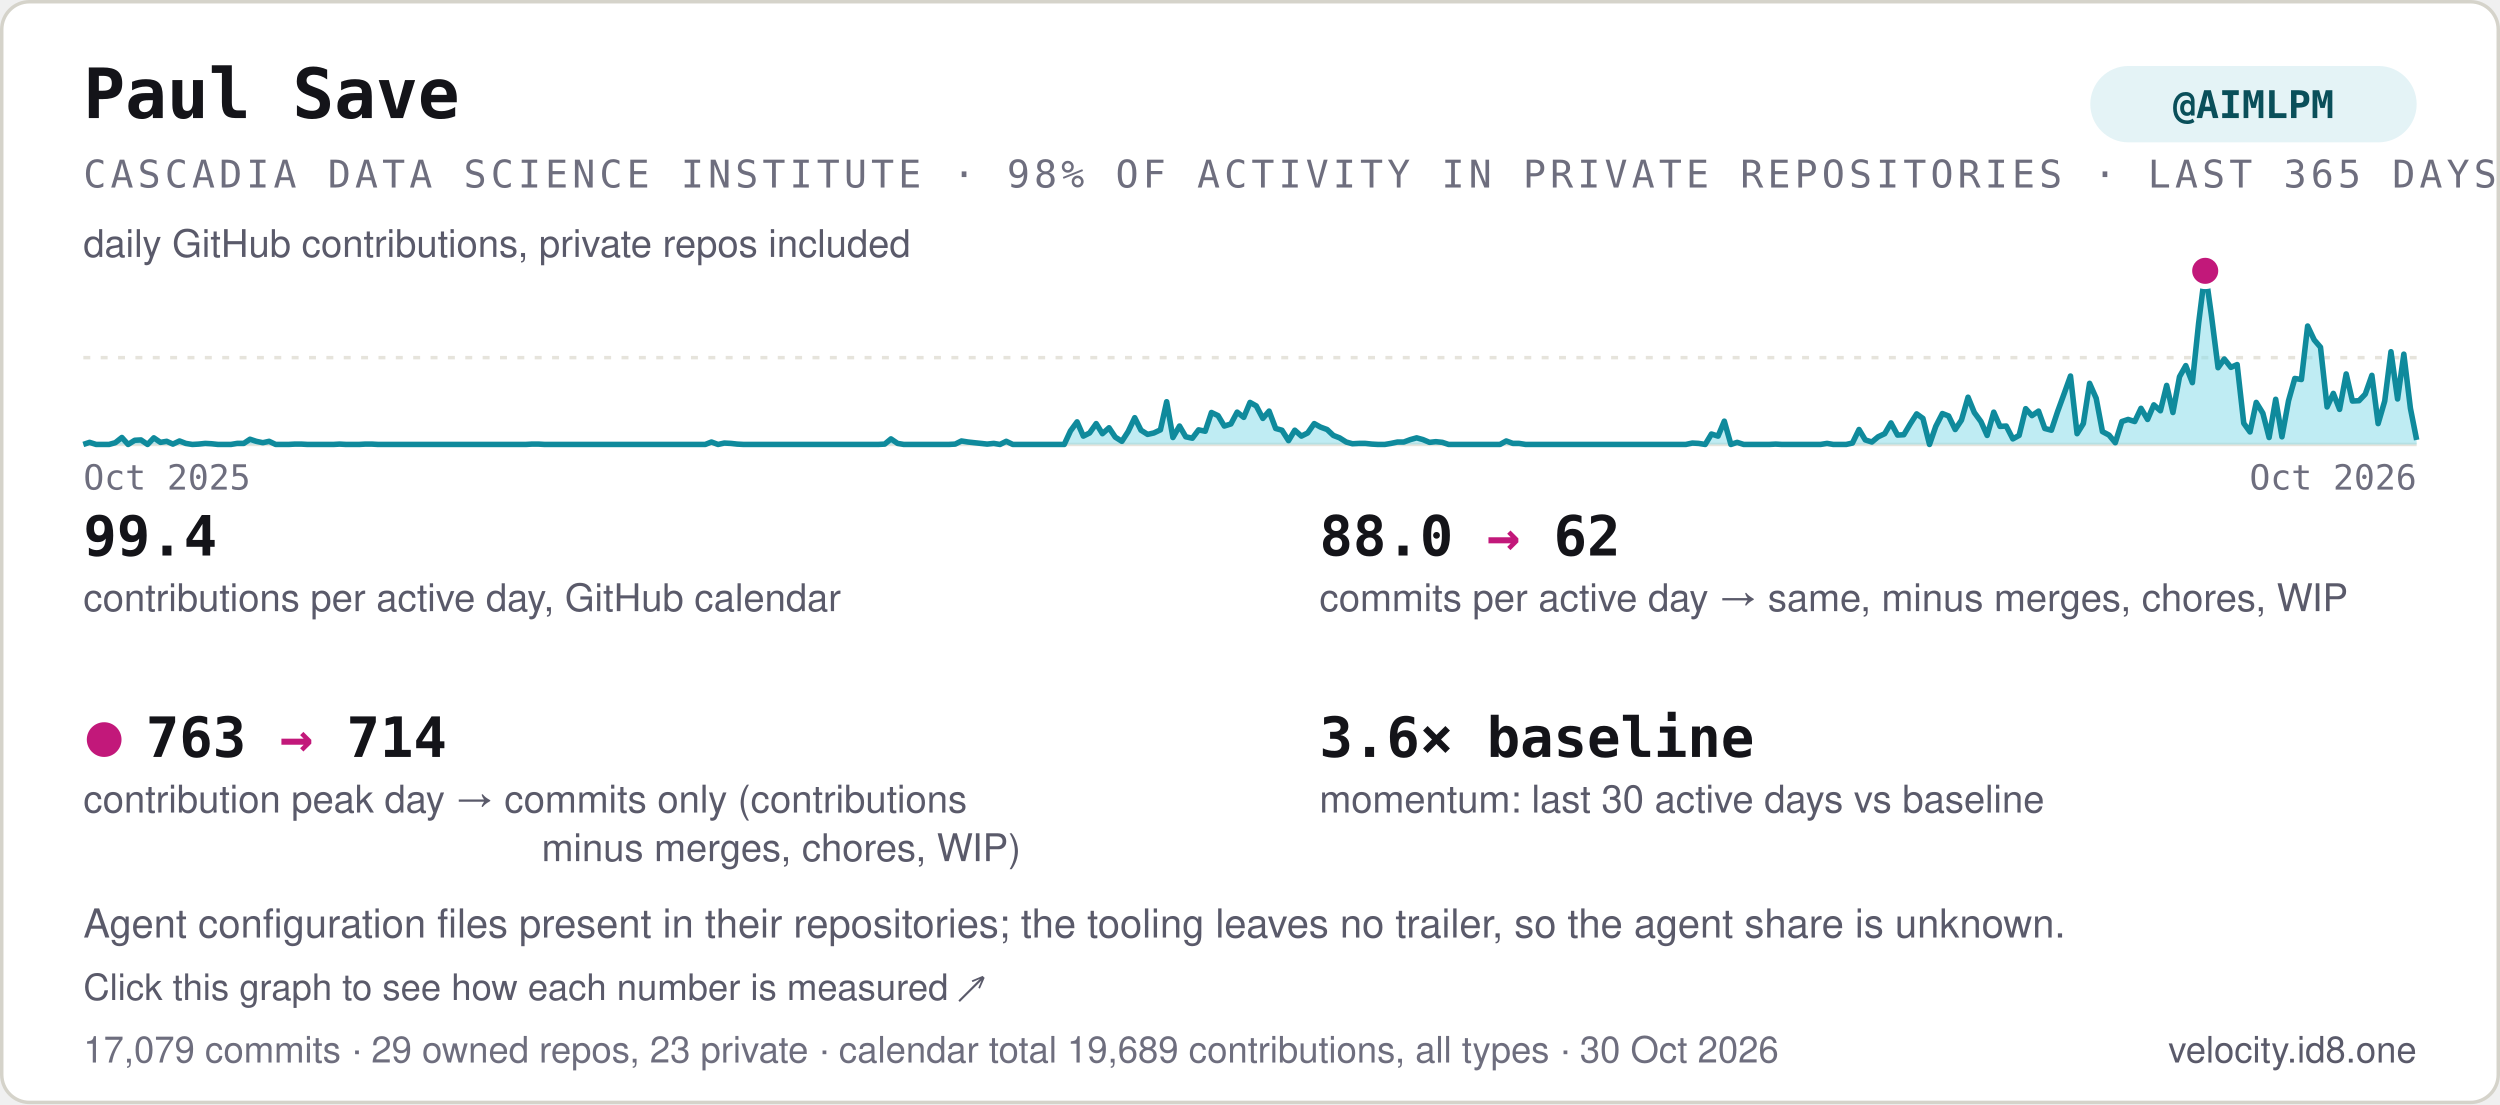
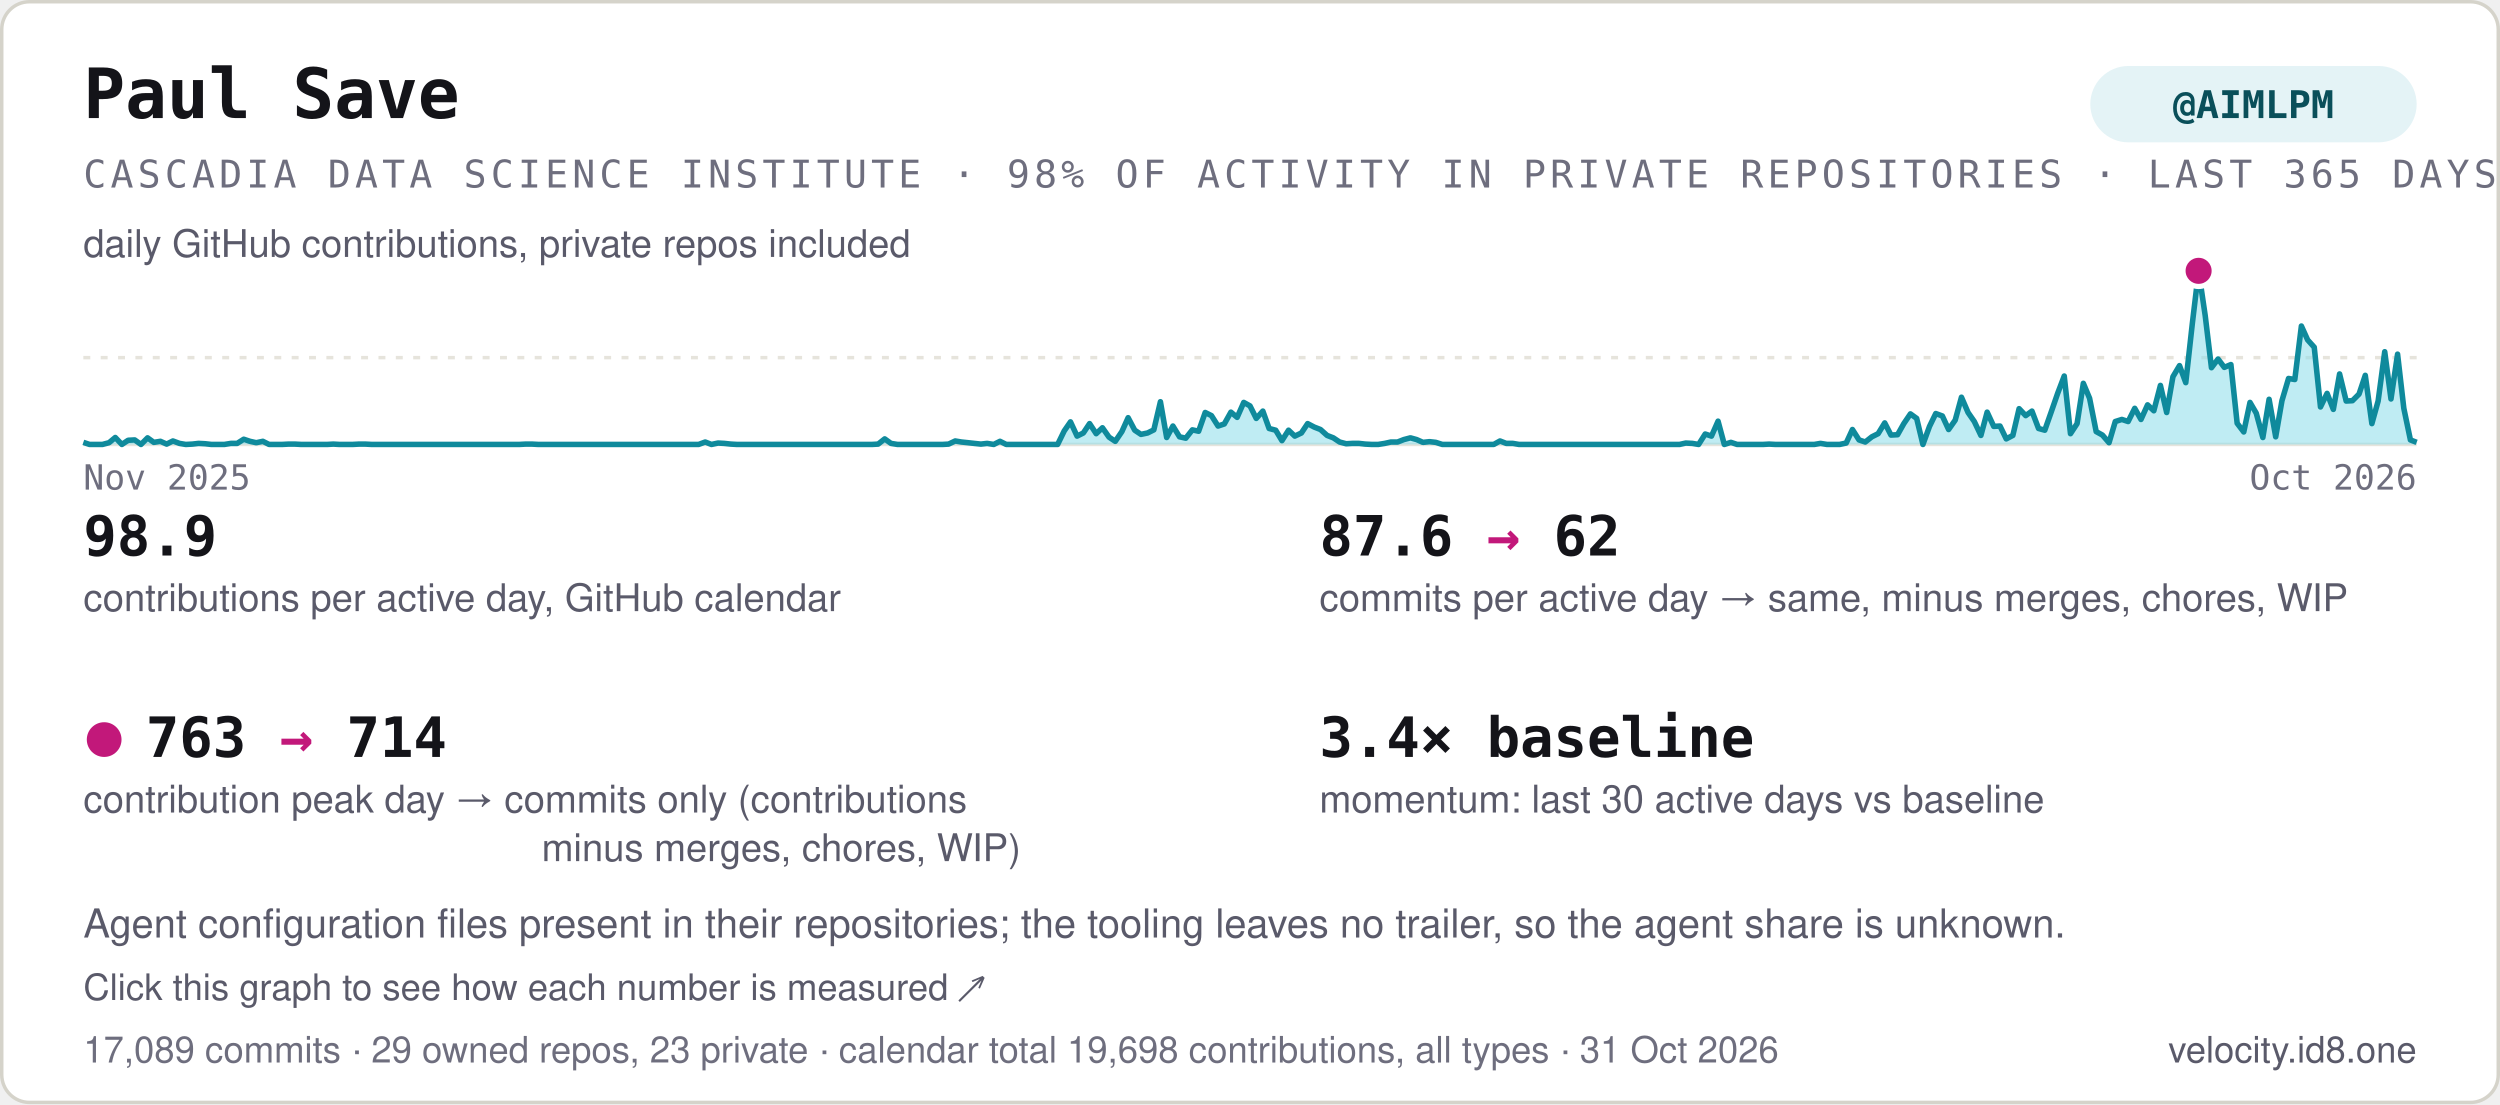
<svg xmlns="http://www.w3.org/2000/svg" width="720" height="318" viewBox="0 0 720 318" role="img" aria-label="Paul Save: Velocity Graph">
  <rect x="0.5" y="0.5" width="719" height="317" rx="8" fill="#FFFFFF" stroke="#D5D3CA" />
  <text x="24" y="34" font-family="Departure Mono, JetBrains Mono, ui-monospace, Menlo, monospace" font-size="20" font-weight="700" fill="#141419">Paul Save</text>
  <text x="24" y="54" font-family="Departure Mono, JetBrains Mono, ui-monospace, Menlo, monospace" font-size="11" letter-spacing="1.2" fill="#6E6E7E">CASCADIA DATA SCIENCE INSTITUTE · 98% OF ACTIVITY IN PRIVATE REPOSITORIES · LAST 365 DAYS</text>
  <rect x="602" y="19" width="94" height="22" rx="11" fill="#E4F3F6" />
  <text x="649" y="34" text-anchor="middle" font-family="Departure Mono, JetBrains Mono, ui-monospace, Menlo, monospace" font-size="11" font-weight="600" fill="#0A4F5A">@AIMLPM</text>
  <line x1="24" x2="696" y1="128" y2="128" stroke="#E6E4DC" />
  <line x1="24" x2="696" y1="103.0" y2="103.0" stroke="#E6E4DC" stroke-dasharray="2 3" />
-   <path d="M24.0,128.0 L25.8,127.4 L27.7,128.0 L29.5,128.0 L31.4,128.0 L33.2,127.5 L35.1,126.0 L36.9,128.0 L38.8,126.8 L40.6,126.7 L42.5,128.0 L44.3,126.1 L46.2,127.4 L48.0,127.1 L49.8,127.9 L51.7,127.0 L53.5,127.7 L55.4,128.0 L57.2,127.9 L59.1,127.7 L60.9,127.8 L62.8,128.0 L64.6,128.0 L66.5,128.0 L68.3,127.7 L70.2,127.7 L72.0,126.5 L73.8,127.1 L75.7,127.5 L77.5,127.1 L79.4,128.0 L81.2,128.0 L83.1,128.0 L84.9,127.9 L86.8,127.9 L88.6,128.0 L90.5,128.0 L92.3,128.0 L94.2,128.0 L96.0,128.0 L97.8,127.9 L99.7,128.0 L101.5,128.0 L103.4,128.0 L105.2,127.9 L107.1,127.9 L108.9,128.0 L110.8,128.0 L112.6,128.0 L114.5,128.0 L116.3,128.0 L118.2,128.0 L120.0,128.0 L121.8,128.0 L123.7,128.0 L125.5,128.0 L127.4,128.0 L129.2,128.0 L131.1,128.0 L132.9,128.0 L134.8,128.0 L136.6,128.0 L138.5,128.0 L140.3,128.0 L142.2,128.0 L144.0,128.0 L145.8,128.0 L147.7,128.0 L149.5,128.0 L151.4,128.0 L153.2,127.9 L155.1,127.9 L156.9,128.0 L158.8,128.0 L160.6,128.0 L162.5,128.0 L164.3,128.0 L166.2,128.0 L168.0,128.0 L169.8,128.0 L171.7,128.0 L173.5,128.0 L175.4,128.0 L177.2,128.0 L179.1,128.0 L180.9,128.0 L182.8,128.0 L184.6,128.0 L186.5,128.0 L188.3,128.0 L190.2,128.0 L192.0,128.0 L193.8,128.0 L195.7,128.0 L197.5,128.0 L199.4,128.0 L201.2,128.0 L203.1,128.0 L204.9,127.3 L206.8,128.0 L208.6,127.6 L210.5,127.7 L212.3,127.9 L214.2,128.0 L216.0,128.0 L217.8,128.0 L219.7,128.0 L221.5,128.0 L223.4,128.0 L225.2,128.0 L227.1,128.0 L228.9,128.0 L230.8,128.0 L232.6,128.0 L234.5,128.0 L236.3,128.0 L238.2,128.0 L240.0,128.0 L241.8,128.0 L243.7,128.0 L245.5,128.0 L247.4,128.0 L249.2,128.0 L251.1,128.0 L252.9,128.0 L254.8,127.9 L256.6,126.4 L258.5,127.7 L260.3,128.0 L262.2,128.0 L264.0,128.0 L265.8,128.0 L267.7,128.0 L269.5,128.0 L271.4,128.0 L273.2,128.0 L275.1,127.9 L276.9,127.0 L278.8,127.3 L280.6,127.5 L282.5,127.7 L284.3,127.9 L286.2,127.7 L288.0,128.0 L289.8,127.1 L291.7,128.0 L293.5,128.0 L295.4,128.0 L297.2,128.0 L299.1,128.0 L300.9,128.0 L302.8,128.0 L304.6,128.0 L306.5,128.0 L308.3,124.1 L310.2,121.5 L312.0,125.6 L313.8,124.7 L315.7,122.0 L317.5,124.9 L319.4,123.2 L321.2,125.9 L323.1,127.1 L324.9,124.3 L326.8,120.3 L328.6,123.9 L330.5,125.1 L332.3,124.7 L334.2,123.8 L336.0,115.7 L337.8,126.0 L339.7,122.7 L341.5,125.8 L343.4,126.2 L345.2,123.8 L347.1,124.2 L348.9,118.8 L350.8,119.7 L352.6,122.7 L354.5,122.1 L356.3,118.7 L358.2,120.2 L360.0,115.9 L361.8,116.9 L363.7,120.5 L365.5,118.4 L367.4,123.4 L369.2,123.9 L371.1,126.9 L372.9,123.9 L374.8,125.6 L376.6,124.7 L378.5,122.0 L380.3,123.0 L382.2,123.7 L384.0,125.4 L385.8,126.1 L387.7,127.3 L389.5,127.8 L391.4,127.7 L393.2,127.7 L395.1,127.9 L396.9,128.0 L398.8,128.0 L400.6,127.7 L402.5,127.3 L404.3,127.3 L406.2,126.6 L408.0,126.1 L409.8,126.6 L411.7,127.4 L413.5,127.2 L415.4,127.4 L417.2,128.0 L419.1,128.0 L420.9,128.0 L422.8,128.0 L424.6,128.0 L426.5,128.0 L428.3,128.0 L430.2,128.0 L432.0,128.0 L433.8,127.0 L435.7,127.7 L437.5,127.7 L439.4,128.0 L441.2,128.0 L443.1,128.0 L444.9,128.0 L446.8,128.0 L448.6,128.0 L450.5,128.0 L452.3,128.0 L454.2,128.0 L456.0,128.0 L457.8,128.0 L459.7,128.0 L461.5,128.0 L463.4,128.0 L465.2,128.0 L467.1,128.0 L468.9,128.0 L470.8,128.0 L472.6,128.0 L474.5,128.0 L476.3,128.0 L478.2,128.0 L480.0,128.0 L481.8,128.0 L483.7,128.0 L485.5,128.0 L487.4,127.6 L489.2,127.7 L491.1,128.0 L492.9,125.0 L494.8,125.6 L496.6,121.3 L498.5,128.0 L500.3,127.4 L502.2,128.0 L504.0,128.0 L505.8,128.0 L507.7,128.0 L509.5,128.0 L511.4,127.9 L513.2,128.0 L515.1,128.0 L516.9,128.0 L518.8,128.0 L520.6,128.0 L522.5,128.0 L524.3,128.0 L526.2,127.7 L528.0,128.0 L529.8,128.0 L531.7,128.0 L533.5,127.6 L535.4,123.7 L537.2,126.7 L539.1,127.3 L540.9,125.8 L542.8,124.9 L544.6,121.8 L546.5,125.3 L548.3,125.2 L550.2,122.0 L552.0,119.2 L553.8,120.5 L555.7,128.0 L557.5,122.8 L559.4,119.1 L561.2,119.8 L563.1,123.7 L564.9,121.0 L566.8,114.4 L568.6,118.8 L570.5,121.4 L572.3,125.4 L574.2,118.7 L576.0,122.8 L577.8,122.7 L579.7,126.4 L581.5,125.4 L583.4,117.7 L585.2,119.7 L587.1,118.4 L588.9,123.4 L590.8,123.9 L592.6,118.5 L594.5,113.3 L596.3,108.3 L598.2,124.9 L600.0,122.0 L601.8,110.4 L603.7,114.7 L605.5,124.3 L607.4,125.3 L609.2,127.5 L611.1,121.4 L612.9,120.8 L614.8,121.4 L616.6,117.6 L618.5,120.8 L620.3,116.6 L622.2,118.3 L624.0,111.0 L625.8,118.8 L627.7,108.5 L629.5,105.3 L631.4,110.2 L633.2,93.1 L635.1,78.0 L636.9,90.9 L638.8,105.9 L640.6,103.4 L642.5,105.8 L644.3,105.0 L646.2,121.9 L648.0,124.4 L649.8,115.9 L651.7,119.0 L653.5,126.0 L655.4,115.0 L657.2,125.8 L659.1,115.4 L660.9,109.0 L662.8,109.3 L664.6,93.9 L666.5,97.9 L668.3,100.0 L670.2,117.2 L672.0,113.3 L673.8,117.9 L675.7,107.7 L677.5,115.5 L679.4,115.4 L681.2,113.5 L683.1,108.1 L684.9,122.0 L686.8,115.5 L688.6,101.3 L690.5,114.9 L692.3,102.0 L694.2,117.6 L696.0,126.7 L696.0,128 L24,128 Z" fill="#8ADCE8" fill-opacity="0.55" />
-   <path d="M24.0,128.0 L25.8,127.4 L27.7,128.0 L29.5,128.0 L31.4,128.0 L33.2,127.5 L35.1,126.0 L36.9,128.0 L38.8,126.8 L40.6,126.7 L42.5,128.0 L44.3,126.1 L46.2,127.4 L48.0,127.1 L49.8,127.9 L51.7,127.0 L53.5,127.7 L55.4,128.0 L57.2,127.9 L59.1,127.7 L60.9,127.8 L62.8,128.0 L64.6,128.0 L66.5,128.0 L68.3,127.7 L70.2,127.7 L72.0,126.5 L73.8,127.1 L75.7,127.5 L77.5,127.1 L79.4,128.0 L81.2,128.0 L83.1,128.0 L84.9,127.9 L86.8,127.9 L88.6,128.0 L90.5,128.0 L92.3,128.0 L94.2,128.0 L96.0,128.0 L97.8,127.9 L99.7,128.0 L101.5,128.0 L103.4,128.0 L105.2,127.9 L107.1,127.9 L108.9,128.0 L110.8,128.0 L112.6,128.0 L114.5,128.0 L116.3,128.0 L118.2,128.0 L120.0,128.0 L121.8,128.0 L123.7,128.0 L125.5,128.0 L127.4,128.0 L129.2,128.0 L131.1,128.0 L132.9,128.0 L134.8,128.0 L136.6,128.0 L138.5,128.0 L140.3,128.0 L142.2,128.0 L144.0,128.0 L145.8,128.0 L147.7,128.0 L149.5,128.0 L151.4,128.0 L153.2,127.9 L155.1,127.9 L156.9,128.0 L158.8,128.0 L160.6,128.0 L162.5,128.0 L164.3,128.0 L166.2,128.0 L168.0,128.0 L169.8,128.0 L171.7,128.0 L173.5,128.0 L175.4,128.0 L177.2,128.0 L179.1,128.0 L180.9,128.0 L182.8,128.0 L184.6,128.0 L186.5,128.0 L188.3,128.0 L190.2,128.0 L192.0,128.0 L193.8,128.0 L195.7,128.0 L197.5,128.0 L199.4,128.0 L201.2,128.0 L203.1,128.0 L204.9,127.3 L206.8,128.0 L208.6,127.6 L210.5,127.7 L212.3,127.9 L214.2,128.0 L216.0,128.0 L217.8,128.0 L219.7,128.0 L221.5,128.0 L223.4,128.0 L225.2,128.0 L227.1,128.0 L228.9,128.0 L230.8,128.0 L232.6,128.0 L234.5,128.0 L236.3,128.0 L238.2,128.0 L240.0,128.0 L241.8,128.0 L243.7,128.0 L245.5,128.0 L247.4,128.0 L249.2,128.0 L251.1,128.0 L252.9,128.0 L254.8,127.9 L256.6,126.4 L258.5,127.7 L260.3,128.0 L262.2,128.0 L264.0,128.0 L265.8,128.0 L267.7,128.0 L269.5,128.0 L271.4,128.0 L273.2,128.0 L275.1,127.9 L276.9,127.0 L278.8,127.3 L280.6,127.5 L282.5,127.7 L284.3,127.9 L286.2,127.7 L288.0,128.0 L289.8,127.1 L291.7,128.0 L293.5,128.0 L295.4,128.0 L297.2,128.0 L299.1,128.0 L300.9,128.0 L302.8,128.0 L304.6,128.0 L306.5,128.0 L308.3,124.1 L310.2,121.5 L312.0,125.6 L313.8,124.7 L315.7,122.0 L317.5,124.9 L319.4,123.2 L321.2,125.9 L323.1,127.1 L324.9,124.3 L326.8,120.3 L328.6,123.9 L330.5,125.1 L332.3,124.7 L334.2,123.8 L336.0,115.7 L337.8,126.0 L339.7,122.7 L341.5,125.8 L343.4,126.2 L345.2,123.8 L347.1,124.2 L348.9,118.8 L350.8,119.7 L352.6,122.7 L354.5,122.1 L356.3,118.7 L358.2,120.2 L360.0,115.9 L361.8,116.9 L363.7,120.5 L365.5,118.4 L367.4,123.4 L369.2,123.9 L371.1,126.9 L372.9,123.9 L374.8,125.6 L376.6,124.7 L378.5,122.0 L380.3,123.0 L382.2,123.7 L384.0,125.4 L385.8,126.1 L387.7,127.3 L389.5,127.8 L391.4,127.7 L393.2,127.7 L395.1,127.9 L396.9,128.0 L398.8,128.0 L400.6,127.7 L402.5,127.3 L404.3,127.3 L406.2,126.6 L408.0,126.1 L409.8,126.6 L411.7,127.4 L413.5,127.2 L415.4,127.4 L417.2,128.0 L419.1,128.0 L420.9,128.0 L422.8,128.0 L424.6,128.0 L426.5,128.0 L428.3,128.0 L430.2,128.0 L432.0,128.0 L433.8,127.0 L435.7,127.7 L437.5,127.7 L439.4,128.0 L441.2,128.0 L443.1,128.0 L444.9,128.0 L446.8,128.0 L448.6,128.0 L450.5,128.0 L452.3,128.0 L454.2,128.0 L456.0,128.0 L457.8,128.0 L459.7,128.0 L461.5,128.0 L463.4,128.0 L465.2,128.0 L467.1,128.0 L468.9,128.0 L470.8,128.0 L472.6,128.0 L474.5,128.0 L476.3,128.0 L478.2,128.0 L480.0,128.0 L481.8,128.0 L483.7,128.0 L485.5,128.0 L487.4,127.6 L489.2,127.7 L491.1,128.0 L492.9,125.0 L494.8,125.6 L496.6,121.3 L498.5,128.0 L500.3,127.4 L502.2,128.0 L504.0,128.0 L505.8,128.0 L507.7,128.0 L509.5,128.0 L511.4,127.9 L513.2,128.0 L515.1,128.0 L516.9,128.0 L518.8,128.0 L520.6,128.0 L522.5,128.0 L524.3,128.0 L526.2,127.7 L528.0,128.0 L529.8,128.0 L531.7,128.0 L533.5,127.6 L535.4,123.7 L537.2,126.7 L539.1,127.3 L540.9,125.8 L542.8,124.9 L544.6,121.8 L546.5,125.3 L548.3,125.2 L550.2,122.0 L552.0,119.2 L553.8,120.5 L555.7,128.0 L557.5,122.8 L559.4,119.1 L561.2,119.8 L563.1,123.7 L564.9,121.0 L566.8,114.4 L568.6,118.8 L570.5,121.4 L572.3,125.4 L574.2,118.7 L576.0,122.8 L577.8,122.7 L579.7,126.4 L581.5,125.4 L583.4,117.7 L585.2,119.7 L587.1,118.4 L588.9,123.4 L590.8,123.9 L592.6,118.5 L594.5,113.3 L596.3,108.3 L598.2,124.9 L600.0,122.0 L601.8,110.4 L603.7,114.7 L605.5,124.3 L607.4,125.3 L609.2,127.5 L611.1,121.4 L612.9,120.8 L614.8,121.4 L616.6,117.6 L618.5,120.8 L620.3,116.6 L622.2,118.3 L624.0,111.0 L625.8,118.8 L627.7,108.5 L629.5,105.3 L631.4,110.2 L633.2,93.1 L635.1,78.0 L636.9,90.9 L638.8,105.9 L640.6,103.4 L642.5,105.8 L644.3,105.0 L646.2,121.9 L648.0,124.4 L649.8,115.9 L651.7,119.0 L653.5,126.0 L655.4,115.0 L657.2,125.8 L659.1,115.4 L660.9,109.0 L662.8,109.3 L664.6,93.9 L666.5,97.9 L668.3,100.0 L670.2,117.2 L672.0,113.3 L673.8,117.9 L675.7,107.7 L677.5,115.5 L679.4,115.4 L681.2,113.5 L683.1,108.1 L684.9,122.0 L686.8,115.5 L688.6,101.3 L690.5,114.9 L692.3,102.0 L694.2,117.6 L696.0,126.7" fill="none" stroke="#0F8A9C" stroke-width="1.6" stroke-linejoin="round" />
-   <circle cx="635.1" cy="78.0" r="4.5" fill="#C2187A" stroke="#FFFFFF" stroke-width="1.5" />
-   <text x="24" y="141" font-family="Departure Mono, JetBrains Mono, ui-monospace, Menlo, monospace" font-size="10" fill="#6E6E7E">Oct 2025</text>
+   <path d="M24.0,127.4 L25.8,128.0 L27.7,128.0 L29.5,128.0 L31.4,127.5 L33.2,126.0 L35.1,128.0 L36.9,126.8 L38.8,126.7 L40.6,128.0 L42.5,126.1 L44.3,127.4 L46.2,127.1 L48.0,127.9 L49.8,127.0 L51.7,127.7 L53.5,128.0 L55.4,127.9 L57.2,127.7 L59.1,127.8 L60.9,128.0 L62.8,128.0 L64.6,128.0 L66.5,127.7 L68.3,127.7 L70.2,126.5 L72.0,127.1 L73.8,127.5 L75.7,127.1 L77.5,128.0 L79.4,128.0 L81.2,128.0 L83.1,127.9 L84.9,127.9 L86.8,128.0 L88.6,128.0 L90.5,128.0 L92.3,128.0 L94.2,128.0 L96.0,127.9 L97.8,128.0 L99.7,128.0 L101.5,128.0 L103.4,127.9 L105.2,127.9 L107.1,128.0 L108.9,128.0 L110.8,128.0 L112.6,128.0 L114.5,128.0 L116.3,128.0 L118.2,128.0 L120.0,128.0 L121.8,128.0 L123.7,128.0 L125.5,128.0 L127.4,128.0 L129.2,128.0 L131.1,128.0 L132.9,128.0 L134.8,128.0 L136.6,128.0 L138.5,128.0 L140.3,128.0 L142.2,128.0 L144.0,128.0 L145.8,128.0 L147.7,128.0 L149.5,128.0 L151.4,127.9 L153.2,127.9 L155.1,128.0 L156.9,128.0 L158.8,128.0 L160.6,128.0 L162.5,128.0 L164.3,128.0 L166.2,128.0 L168.0,128.0 L169.8,128.0 L171.7,128.0 L173.5,128.0 L175.4,128.0 L177.2,128.0 L179.1,128.0 L180.9,128.0 L182.8,128.0 L184.6,128.0 L186.5,128.0 L188.3,128.0 L190.2,128.0 L192.0,128.0 L193.8,128.0 L195.7,128.0 L197.5,128.0 L199.4,128.0 L201.2,128.0 L203.1,127.3 L204.9,128.0 L206.8,127.6 L208.6,127.7 L210.5,127.9 L212.3,128.0 L214.2,128.0 L216.0,128.0 L217.8,128.0 L219.7,128.0 L221.5,128.0 L223.4,128.0 L225.2,128.0 L227.1,128.0 L228.9,128.0 L230.8,128.0 L232.6,128.0 L234.5,128.0 L236.3,128.0 L238.2,128.0 L240.0,128.0 L241.8,128.0 L243.7,128.0 L245.5,128.0 L247.4,128.0 L249.2,128.0 L251.1,128.0 L252.9,127.9 L254.8,126.4 L256.6,127.7 L258.5,128.0 L260.3,128.0 L262.2,128.0 L264.0,128.0 L265.8,128.0 L267.7,128.0 L269.5,128.0 L271.4,128.0 L273.2,127.9 L275.1,127.0 L276.9,127.3 L278.8,127.5 L280.6,127.7 L282.5,127.9 L284.3,127.7 L286.2,128.0 L288.0,127.1 L289.8,128.0 L291.7,128.0 L293.5,128.0 L295.4,128.0 L297.2,128.0 L299.1,128.0 L300.9,128.0 L302.8,128.0 L304.6,128.0 L306.5,124.1 L308.3,121.5 L310.2,125.6 L312.0,124.7 L313.8,122.0 L315.7,124.9 L317.5,123.2 L319.4,125.9 L321.2,127.1 L323.1,124.3 L324.9,120.3 L326.8,123.9 L328.6,125.1 L330.5,124.7 L332.3,123.8 L334.2,115.7 L336.0,126.0 L337.8,122.7 L339.7,125.8 L341.5,126.2 L343.4,123.8 L345.2,124.2 L347.1,118.8 L348.9,119.7 L350.8,122.7 L352.6,122.1 L354.5,118.7 L356.3,120.2 L358.2,115.9 L360.0,116.9 L361.8,120.5 L363.7,118.4 L365.5,123.4 L367.4,123.9 L369.2,126.9 L371.1,123.9 L372.9,125.6 L374.8,124.7 L376.6,122.0 L378.5,123.0 L380.3,123.7 L382.2,125.4 L384.0,126.1 L385.8,127.3 L387.7,127.8 L389.5,127.7 L391.4,127.7 L393.2,127.9 L395.1,128.0 L396.9,128.0 L398.8,127.7 L400.6,127.3 L402.5,127.3 L404.3,126.6 L406.2,126.1 L408.0,126.6 L409.8,127.4 L411.7,127.2 L413.5,127.4 L415.4,128.0 L417.2,128.0 L419.1,128.0 L420.9,128.0 L422.8,128.0 L424.6,128.0 L426.5,128.0 L428.3,128.0 L430.2,128.0 L432.0,127.0 L433.8,127.7 L435.7,127.7 L437.5,128.0 L439.4,128.0 L441.2,128.0 L443.1,128.0 L444.9,128.0 L446.8,128.0 L448.6,128.0 L450.5,128.0 L452.3,128.0 L454.2,128.0 L456.0,128.0 L457.8,128.0 L459.7,128.0 L461.5,128.0 L463.4,128.0 L465.2,128.0 L467.1,128.0 L468.9,128.0 L470.8,128.0 L472.6,128.0 L474.5,128.0 L476.3,128.0 L478.2,128.0 L480.0,128.0 L481.8,128.0 L483.7,128.0 L485.5,127.6 L487.4,127.7 L489.2,128.0 L491.1,125.0 L492.9,125.6 L494.8,121.3 L496.6,128.0 L498.5,127.4 L500.3,128.0 L502.2,128.0 L504.0,128.0 L505.8,128.0 L507.7,128.0 L509.5,127.9 L511.4,128.0 L513.2,128.0 L515.1,128.0 L516.9,128.0 L518.8,128.0 L520.6,128.0 L522.5,128.0 L524.3,127.7 L526.2,128.0 L528.0,128.0 L529.8,128.0 L531.7,127.6 L533.5,123.7 L535.4,126.7 L537.2,127.3 L539.1,125.8 L540.9,124.9 L542.8,121.8 L544.6,125.3 L546.5,125.2 L548.3,122.0 L550.2,119.2 L552.0,120.5 L553.8,128.0 L555.7,122.8 L557.5,119.1 L559.4,119.8 L561.2,123.7 L563.1,121.0 L564.9,114.4 L566.8,118.8 L568.6,121.4 L570.5,125.4 L572.3,118.7 L574.2,122.8 L576.0,122.7 L577.8,126.4 L579.7,125.4 L581.5,117.7 L583.4,119.7 L585.2,118.4 L587.1,123.4 L588.9,123.9 L590.8,118.5 L592.6,113.3 L594.5,108.3 L596.3,124.9 L598.2,122.0 L600.0,110.4 L601.8,114.7 L603.7,124.3 L605.5,125.3 L607.4,127.5 L609.2,121.4 L611.1,120.8 L612.9,121.4 L614.8,117.6 L616.6,120.8 L618.5,116.6 L620.3,118.3 L622.2,111.0 L624.0,118.8 L625.8,108.5 L627.7,105.3 L629.5,110.2 L631.4,93.1 L633.2,78.0 L635.1,90.9 L636.9,105.9 L638.8,103.4 L640.6,105.8 L642.5,105.0 L644.3,121.9 L646.2,124.4 L648.0,115.9 L649.8,119.0 L651.7,126.0 L653.5,115.0 L655.4,125.8 L657.2,115.4 L659.1,109.0 L660.9,109.3 L662.8,93.9 L664.6,97.9 L666.5,100.0 L668.3,117.2 L670.2,113.3 L672.0,117.9 L673.8,107.7 L675.7,115.5 L677.5,115.4 L679.4,113.5 L681.2,108.1 L683.1,122.0 L684.9,115.5 L686.8,101.3 L688.6,114.9 L690.5,102.0 L692.3,117.6 L694.2,126.7 L696.0,127.4 L696.0,128 L24,128 Z" fill="#8ADCE8" fill-opacity="0.55" />
+   <path d="M24.0,127.4 L25.8,128.0 L27.7,128.0 L29.5,128.0 L31.4,127.5 L33.2,126.0 L35.1,128.0 L36.9,126.8 L38.8,126.7 L40.6,128.0 L42.5,126.1 L44.3,127.4 L46.2,127.1 L48.0,127.9 L49.8,127.0 L51.7,127.7 L53.5,128.0 L55.4,127.9 L57.2,127.7 L59.1,127.8 L60.9,128.0 L62.8,128.0 L64.6,128.0 L66.5,127.7 L68.3,127.7 L70.2,126.5 L72.0,127.1 L73.8,127.5 L75.7,127.1 L77.5,128.0 L79.4,128.0 L81.2,128.0 L83.1,127.9 L84.9,127.9 L86.8,128.0 L88.6,128.0 L90.5,128.0 L92.3,128.0 L94.2,128.0 L96.0,127.9 L97.8,128.0 L99.7,128.0 L101.5,128.0 L103.4,127.9 L105.2,127.9 L107.1,128.0 L108.9,128.0 L110.8,128.0 L112.6,128.0 L114.5,128.0 L116.3,128.0 L118.2,128.0 L120.0,128.0 L121.8,128.0 L123.7,128.0 L125.5,128.0 L127.4,128.0 L129.2,128.0 L131.1,128.0 L132.9,128.0 L134.8,128.0 L136.6,128.0 L138.5,128.0 L140.3,128.0 L142.2,128.0 L144.0,128.0 L145.8,128.0 L147.7,128.0 L149.5,128.0 L151.4,127.9 L153.2,127.9 L155.1,128.0 L156.9,128.0 L158.8,128.0 L160.6,128.0 L162.5,128.0 L164.3,128.0 L166.2,128.0 L168.0,128.0 L169.8,128.0 L171.7,128.0 L173.5,128.0 L175.4,128.0 L177.2,128.0 L179.1,128.0 L180.9,128.0 L182.8,128.0 L184.6,128.0 L186.5,128.0 L188.3,128.0 L190.2,128.0 L192.0,128.0 L193.8,128.0 L195.7,128.0 L197.5,128.0 L199.4,128.0 L201.2,128.0 L203.1,127.3 L204.9,128.0 L206.8,127.6 L208.6,127.7 L210.5,127.9 L212.3,128.0 L214.2,128.0 L216.0,128.0 L217.8,128.0 L219.7,128.0 L221.5,128.0 L223.4,128.0 L225.2,128.0 L227.1,128.0 L228.9,128.0 L230.8,128.0 L232.6,128.0 L234.5,128.0 L236.3,128.0 L238.2,128.0 L240.0,128.0 L241.8,128.0 L243.7,128.0 L245.5,128.0 L247.4,128.0 L249.2,128.0 L251.1,128.0 L252.9,127.9 L254.8,126.4 L256.6,127.7 L258.5,128.0 L260.3,128.0 L262.2,128.0 L264.0,128.0 L265.8,128.0 L267.7,128.0 L269.5,128.0 L271.4,128.0 L273.2,127.9 L275.1,127.0 L276.9,127.3 L278.8,127.5 L280.6,127.7 L282.5,127.9 L284.3,127.7 L286.2,128.0 L288.0,127.1 L289.8,128.0 L291.7,128.0 L293.5,128.0 L295.4,128.0 L297.2,128.0 L299.1,128.0 L300.9,128.0 L302.8,128.0 L304.6,128.0 L306.5,124.1 L308.3,121.5 L310.2,125.6 L312.0,124.7 L313.8,122.0 L315.7,124.9 L317.5,123.2 L319.4,125.9 L321.2,127.1 L323.1,124.3 L324.9,120.3 L326.8,123.9 L328.6,125.1 L330.5,124.7 L332.3,123.8 L334.2,115.7 L336.0,126.0 L337.8,122.7 L339.7,125.8 L341.5,126.2 L343.4,123.8 L345.2,124.2 L347.1,118.8 L348.9,119.7 L350.8,122.7 L352.6,122.1 L354.5,118.7 L356.3,120.2 L358.2,115.9 L360.0,116.9 L361.8,120.5 L363.7,118.4 L365.5,123.4 L367.4,123.9 L369.2,126.9 L371.1,123.9 L372.9,125.6 L374.8,124.7 L376.6,122.0 L378.5,123.0 L380.3,123.7 L382.2,125.4 L384.0,126.1 L385.8,127.3 L387.7,127.8 L389.5,127.7 L391.4,127.7 L393.2,127.9 L395.1,128.0 L396.9,128.0 L398.8,127.7 L400.6,127.3 L402.5,127.3 L404.3,126.6 L406.2,126.1 L408.0,126.6 L409.8,127.4 L411.7,127.2 L413.5,127.4 L415.4,128.0 L417.2,128.0 L419.1,128.0 L420.9,128.0 L422.8,128.0 L424.6,128.0 L426.5,128.0 L428.3,128.0 L430.2,128.0 L432.0,127.0 L433.8,127.7 L435.7,127.7 L437.5,128.0 L439.4,128.0 L441.2,128.0 L443.1,128.0 L444.9,128.0 L446.8,128.0 L448.6,128.0 L450.5,128.0 L452.3,128.0 L454.2,128.0 L456.0,128.0 L457.8,128.0 L459.7,128.0 L461.5,128.0 L463.4,128.0 L465.2,128.0 L467.1,128.0 L468.9,128.0 L470.8,128.0 L472.6,128.0 L474.5,128.0 L476.3,128.0 L478.2,128.0 L480.0,128.0 L481.8,128.0 L483.7,128.0 L485.5,127.6 L487.4,127.7 L489.2,128.0 L491.1,125.0 L492.9,125.6 L494.8,121.3 L496.6,128.0 L498.5,127.4 L500.3,128.0 L502.2,128.0 L504.0,128.0 L505.8,128.0 L507.7,128.0 L509.5,127.9 L511.4,128.0 L513.2,128.0 L515.1,128.0 L516.9,128.0 L518.8,128.0 L520.6,128.0 L522.5,128.0 L524.3,127.7 L526.2,128.0 L528.0,128.0 L529.8,128.0 L531.7,127.6 L533.5,123.7 L535.4,126.7 L537.2,127.3 L539.1,125.8 L540.9,124.9 L542.8,121.8 L544.6,125.3 L546.5,125.2 L548.3,122.0 L550.2,119.2 L552.0,120.5 L553.8,128.0 L555.7,122.8 L557.5,119.1 L559.4,119.8 L561.2,123.7 L563.1,121.0 L564.9,114.4 L566.8,118.8 L568.6,121.4 L570.5,125.4 L572.3,118.7 L574.2,122.8 L576.0,122.7 L577.8,126.4 L579.7,125.4 L581.5,117.7 L583.4,119.7 L585.2,118.4 L587.1,123.4 L588.9,123.9 L590.8,118.5 L592.6,113.3 L594.5,108.3 L596.3,124.9 L598.2,122.0 L600.0,110.4 L601.8,114.7 L603.7,124.3 L605.5,125.3 L607.4,127.5 L609.2,121.4 L611.1,120.8 L612.9,121.4 L614.8,117.6 L616.6,120.8 L618.5,116.6 L620.3,118.3 L622.2,111.0 L624.0,118.8 L625.8,108.5 L627.7,105.3 L629.5,110.2 L631.4,93.1 L633.2,78.0 L635.1,90.9 L636.9,105.9 L638.8,103.4 L640.6,105.8 L642.5,105.0 L644.3,121.9 L646.2,124.4 L648.0,115.9 L649.8,119.0 L651.7,126.0 L653.5,115.0 L655.4,125.8 L657.2,115.4 L659.1,109.0 L660.9,109.3 L662.8,93.9 L664.6,97.9 L666.5,100.0 L668.3,117.2 L670.2,113.3 L672.0,117.9 L673.8,107.7 L675.7,115.5 L677.5,115.4 L679.4,113.5 L681.2,108.1 L683.1,122.0 L684.9,115.5 L686.8,101.3 L688.6,114.9 L690.5,102.0 L692.3,117.6 L694.2,126.7 L696.0,127.4" fill="none" stroke="#0F8A9C" stroke-width="1.6" stroke-linejoin="round" />
+   <circle cx="633.2" cy="78.0" r="4.5" fill="#C2187A" stroke="#FFFFFF" stroke-width="1.5" />
+   <text x="24" y="141" font-family="Departure Mono, JetBrains Mono, ui-monospace, Menlo, monospace" font-size="10" fill="#6E6E7E">Nov 2025</text>
  <text x="696" y="141" text-anchor="end" font-family="Departure Mono, JetBrains Mono, ui-monospace, Menlo, monospace" font-size="10" fill="#6E6E7E">Oct 2026</text>
  <text x="24" y="74" font-family="-apple-system, BlinkMacSystemFont, 'Segoe UI', Helvetica, Arial, sans-serif" font-size="11" fill="#5A5A6A">daily GitHub contributions, private repos included</text>
-   <text x="24" y="160" font-family="Departure Mono, JetBrains Mono, ui-monospace, Menlo, monospace" font-size="16" font-weight="600" fill="#141419">99.4</text>
+   <text x="24" y="160" font-family="Departure Mono, JetBrains Mono, ui-monospace, Menlo, monospace" font-size="16" font-weight="600" fill="#141419">98.9</text>
  <text x="24" y="176" font-family="-apple-system, BlinkMacSystemFont, 'Segoe UI', Helvetica, Arial, sans-serif" font-size="11" fill="#5A5A6A">contributions per active day, GitHub calendar</text>
-   <text x="380" y="160" font-family="Departure Mono, JetBrains Mono, ui-monospace, Menlo, monospace" font-size="16" font-weight="600" fill="#141419">88.0 <tspan fill="#C2187A">→</tspan> 62</text>
+   <text x="380" y="160" font-family="Departure Mono, JetBrains Mono, ui-monospace, Menlo, monospace" font-size="16" font-weight="600" fill="#141419">87.6 <tspan fill="#C2187A">→</tspan> 62</text>
  <text x="380" y="176" font-family="-apple-system, BlinkMacSystemFont, 'Segoe UI', Helvetica, Arial, sans-serif" font-size="11" fill="#5A5A6A">commits per active day → same, minus merges, chores, WIP</text>
  <circle cx="30" cy="213" r="5" fill="#C2187A" />
  <text x="42" y="218" font-family="Departure Mono, JetBrains Mono, ui-monospace, Menlo, monospace" font-size="16" font-weight="600" fill="#141419">763 <tspan fill="#C2187A">→</tspan> 714</text>
  <text x="24" y="234" font-family="-apple-system, BlinkMacSystemFont, 'Segoe UI', Helvetica, Arial, sans-serif" font-size="11" fill="#5A5A6A">contribution peak day → commits only (contributions</text>
  <text x="156" y="248" font-family="-apple-system, BlinkMacSystemFont, 'Segoe UI', Helvetica, Arial, sans-serif" font-size="11" fill="#5A5A6A">minus merges, chores, WIP)</text>
-   <text x="380" y="218" font-family="Departure Mono, JetBrains Mono, ui-monospace, Menlo, monospace" font-size="16" font-weight="600" fill="#141419">3.6× baseline</text>
+   <text x="380" y="218" font-family="Departure Mono, JetBrains Mono, ui-monospace, Menlo, monospace" font-size="16" font-weight="600" fill="#141419">3.4× baseline</text>
  <text x="380" y="234" font-family="-apple-system, BlinkMacSystemFont, 'Segoe UI', Helvetica, Arial, sans-serif" font-size="11" fill="#5A5A6A">momentum: last 30 active days vs baseline</text>
  <text x="24" y="270" font-family="-apple-system, BlinkMacSystemFont, 'Segoe UI', Helvetica, Arial, sans-serif" font-size="11.5" fill="#5A5A6A">Agent configuration files present in their repositories; the tooling leaves no trailer, so the agent share is unknown.</text>
  <text x="24" y="288" font-family="-apple-system, BlinkMacSystemFont, 'Segoe UI', Helvetica, Arial, sans-serif" font-size="10.5" fill="#5A5A6A">Click this graph to see how each number is measured ↗</text>
-   <text x="24" y="306" font-family="-apple-system, BlinkMacSystemFont, 'Segoe UI', Helvetica, Arial, sans-serif" font-size="10.5" fill="#6E6E7E">17,079 commits · 29 owned repos, 23 private · calendar total 19,689 contributions, all types · 30 Oct 2026</text>
+   <text x="24" y="306" font-family="-apple-system, BlinkMacSystemFont, 'Segoe UI', Helvetica, Arial, sans-serif" font-size="10.5" fill="#6E6E7E">17,089 commits · 29 owned repos, 23 private · calendar total 19,698 contributions, all types · 31 Oct 2026</text>
  <text x="696" y="306" text-anchor="end" font-family="-apple-system, BlinkMacSystemFont, 'Segoe UI', Helvetica, Arial, sans-serif" font-size="10.5" fill="#5A5A6A">velocity.id8.one</text>
</svg>
